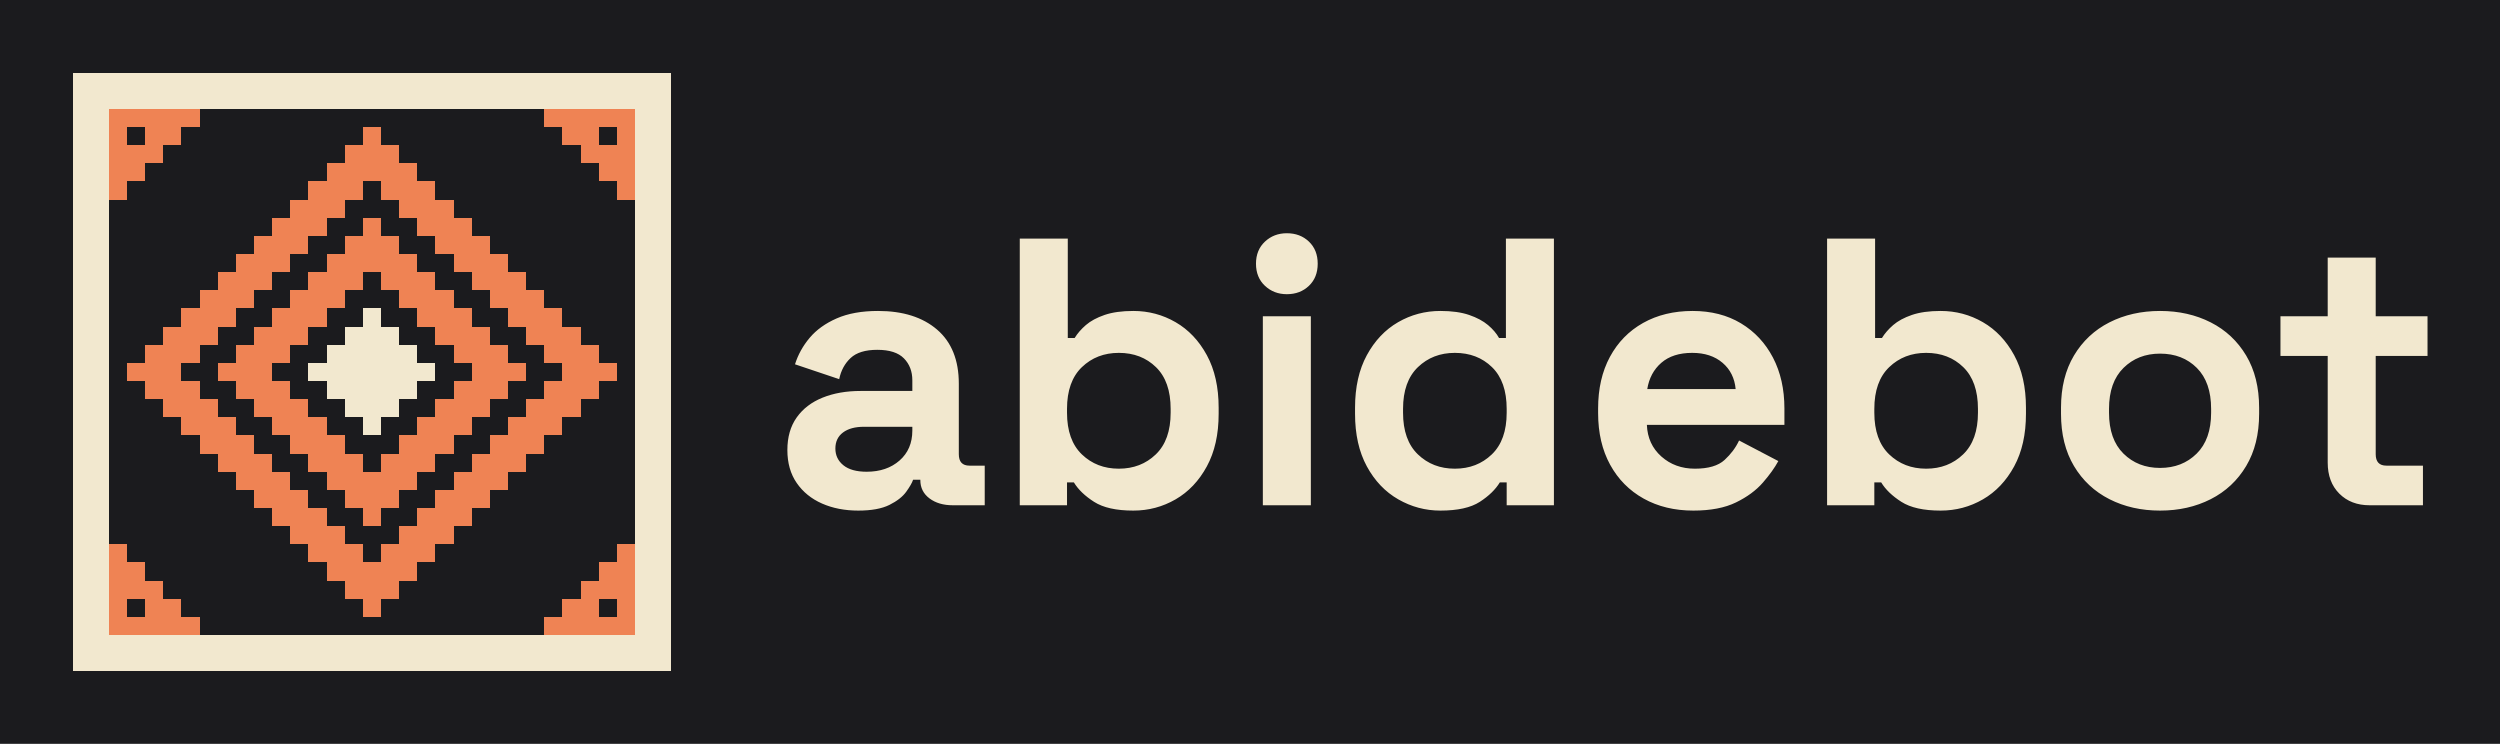
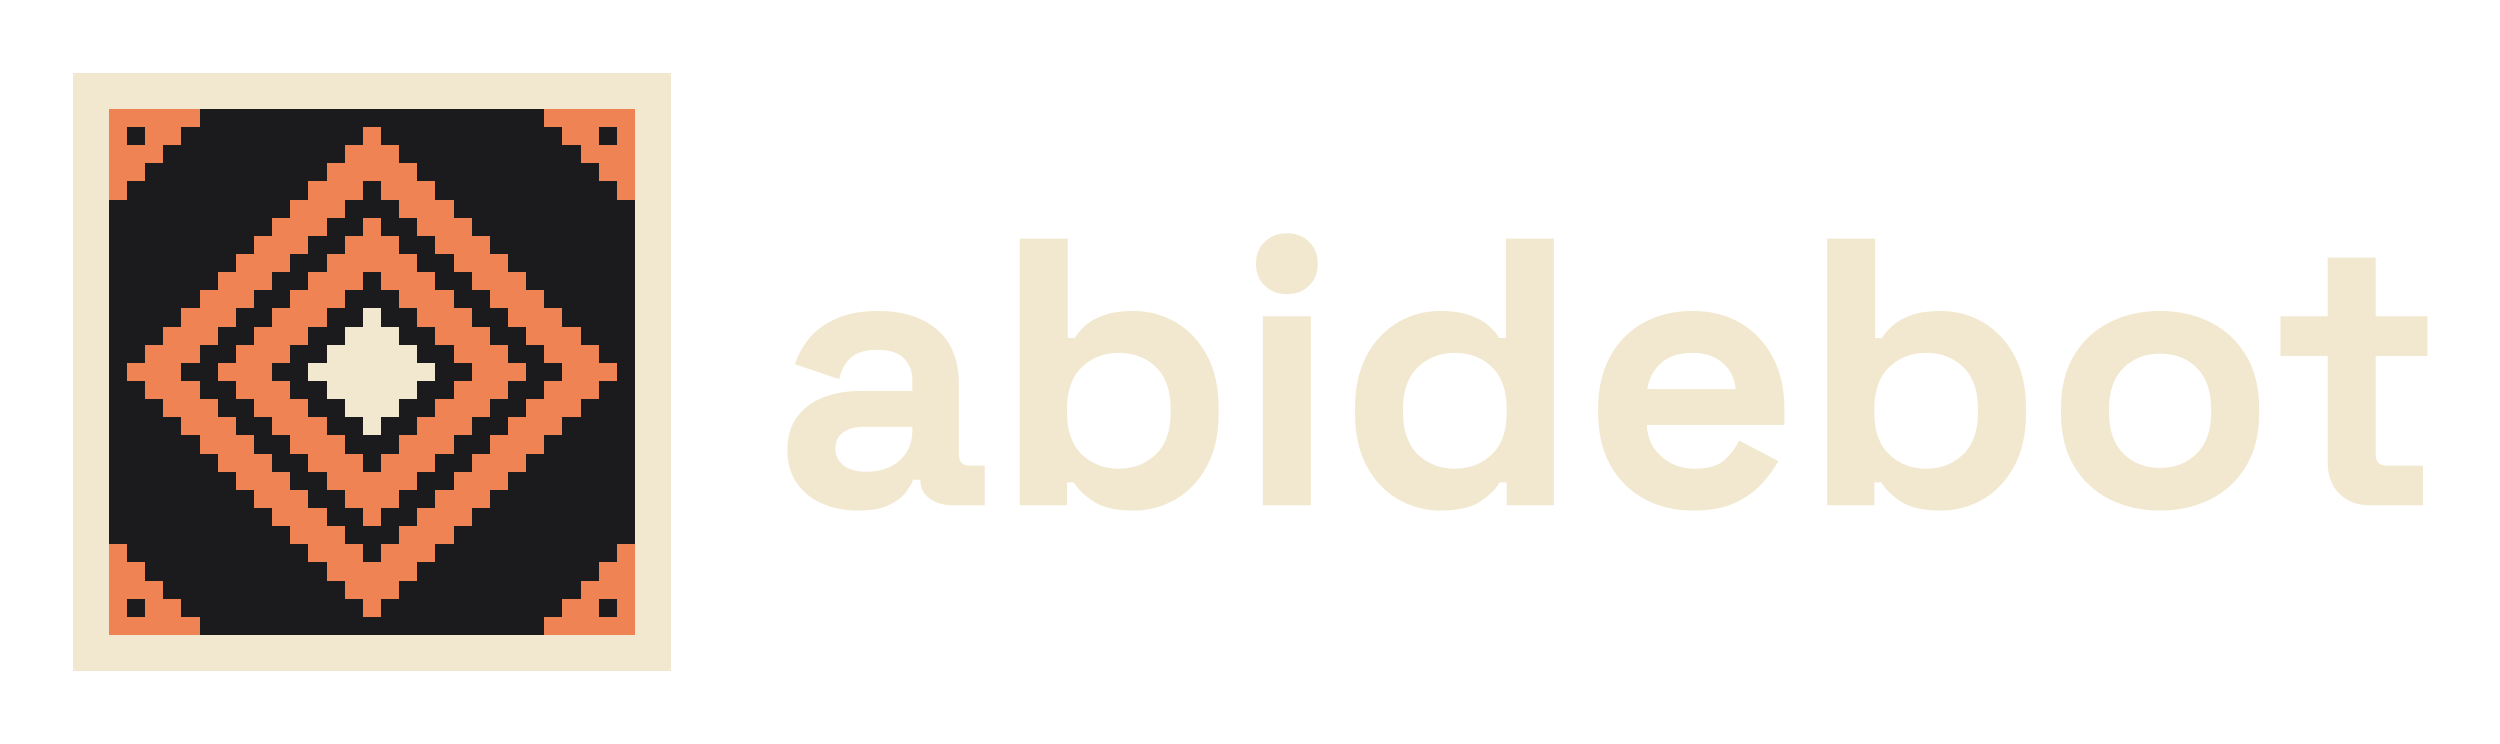
<svg xmlns="http://www.w3.org/2000/svg" viewBox="0 0 1378 410" width="1378" height="410" role="img" aria-label="abidebot">
-   <rect width="1378.05" height="410" fill="#1B1B1E" />
  <g shape-rendering="crispEdges">
    <rect x="40" y="40" width="330" height="330" fill="#1B1B1E" />
    <path fill="#F2E8CF" d="M40 40h330v10h-330zM40 50h330v10h-330zM40 60h20v10h-20zM350 60h20v10h-20zM40 70h20v10h-20zM350 70h20v10h-20zM40 80h20v10h-20zM350 80h20v10h-20zM40 90h20v10h-20zM350 90h20v10h-20zM40 100h20v10h-20zM350 100h20v10h-20zM40 110h20v10h-20zM350 110h20v10h-20zM40 120h20v10h-20zM350 120h20v10h-20zM40 130h20v10h-20zM350 130h20v10h-20zM40 140h20v10h-20zM350 140h20v10h-20zM40 150h20v10h-20zM350 150h20v10h-20zM40 160h20v10h-20zM350 160h20v10h-20zM40 170h20v10h-20zM350 170h20v10h-20zM40 180h20v10h-20zM350 180h20v10h-20zM40 190h20v10h-20zM350 190h20v10h-20zM40 200h20v10h-20zM350 200h20v10h-20zM40 210h20v10h-20zM350 210h20v10h-20zM40 220h20v10h-20zM350 220h20v10h-20zM40 230h20v10h-20zM350 230h20v10h-20zM40 240h20v10h-20zM350 240h20v10h-20zM40 250h20v10h-20zM350 250h20v10h-20zM40 260h20v10h-20zM350 260h20v10h-20zM40 270h20v10h-20zM350 270h20v10h-20zM40 280h20v10h-20zM350 280h20v10h-20zM40 290h20v10h-20zM350 290h20v10h-20zM40 300h20v10h-20zM350 300h20v10h-20zM40 310h20v10h-20zM350 310h20v10h-20zM40 320h20v10h-20zM350 320h20v10h-20zM40 330h20v10h-20zM350 330h20v10h-20zM40 340h20v10h-20zM350 340h20v10h-20zM40 350h330v10h-330zM40 360h330v10h-330z" />
    <path fill="#EF8354" d="M60 60h50v10h-50zM300 60h50v10h-50zM60 70h10v10h-10zM80 70h20v10h-20zM200 70h10v10h-10zM310 70h20v10h-20zM340 70h10v10h-10zM60 80h30v10h-30zM190 80h30v10h-30zM320 80h30v10h-30zM60 90h20v10h-20zM180 90h50v10h-50zM330 90h20v10h-20zM60 100h10v10h-10zM170 100h30v10h-30zM210 100h30v10h-30zM340 100h10v10h-10zM160 110h30v10h-30zM220 110h30v10h-30zM150 120h30v10h-30zM200 120h10v10h-10zM230 120h30v10h-30zM140 130h30v10h-30zM190 130h30v10h-30zM240 130h30v10h-30zM130 140h30v10h-30zM180 140h50v10h-50zM250 140h30v10h-30zM120 150h30v10h-30zM170 150h30v10h-30zM210 150h30v10h-30zM260 150h30v10h-30zM110 160h30v10h-30zM160 160h30v10h-30zM220 160h30v10h-30zM270 160h30v10h-30zM100 170h30v10h-30zM150 170h30v10h-30zM230 170h30v10h-30zM280 170h30v10h-30zM90 180h30v10h-30zM140 180h30v10h-30zM240 180h30v10h-30zM290 180h30v10h-30zM80 190h30v10h-30zM130 190h30v10h-30zM250 190h30v10h-30zM300 190h30v10h-30zM70 200h30v10h-30zM120 200h30v10h-30zM260 200h30v10h-30zM310 200h30v10h-30zM80 210h30v10h-30zM130 210h30v10h-30zM250 210h30v10h-30zM300 210h30v10h-30zM90 220h30v10h-30zM140 220h30v10h-30zM240 220h30v10h-30zM290 220h30v10h-30zM100 230h30v10h-30zM150 230h30v10h-30zM230 230h30v10h-30zM280 230h30v10h-30zM110 240h30v10h-30zM160 240h30v10h-30zM220 240h30v10h-30zM270 240h30v10h-30zM120 250h30v10h-30zM170 250h30v10h-30zM210 250h30v10h-30zM260 250h30v10h-30zM130 260h30v10h-30zM180 260h50v10h-50zM250 260h30v10h-30zM140 270h30v10h-30zM190 270h30v10h-30zM240 270h30v10h-30zM150 280h30v10h-30zM200 280h10v10h-10zM230 280h30v10h-30zM160 290h30v10h-30zM220 290h30v10h-30zM60 300h10v10h-10zM170 300h30v10h-30zM210 300h30v10h-30zM340 300h10v10h-10zM60 310h20v10h-20zM180 310h50v10h-50zM330 310h20v10h-20zM60 320h30v10h-30zM190 320h30v10h-30zM320 320h30v10h-30zM60 330h10v10h-10zM80 330h20v10h-20zM200 330h10v10h-10zM310 330h20v10h-20zM340 330h10v10h-10zM60 340h50v10h-50zM300 340h50v10h-50z" />
    <path fill="#F2E8CF" d="M200 170h10v10h-10zM190 180h30v10h-30zM180 190h50v10h-50zM170 200h70v10h-70zM180 210h50v10h-50zM190 220h30v10h-30zM200 230h10v10h-10z" />
  </g>
  <path fill="#F2E8CF" d="M473.06 281.44Q461.93 281.44 453.11 277.555Q444.29 273.67 439.145 266.215Q434.0 258.76 434.0 248.05Q434.0 237.34 439.145 230.095Q444.29 222.85 453.425 219.175Q462.56 215.5 474.32 215.5H502.88V209.62Q502.88 202.27 498.26 197.545Q493.64 192.82 483.56 192.82Q473.69 192.82 468.86 197.335Q464.03 201.85 462.56 208.99L438.2 200.8Q440.72 192.82 446.285 186.205Q451.85 179.59 461.195 175.495Q470.54 171.4 483.98 171.4Q504.56 171.4 516.53 181.69Q528.5 191.98 528.5 211.51V250.36Q528.5 256.66 534.38 256.66H542.78V278.5H525.14Q517.37 278.5 512.33 274.72Q507.29 270.94 507.29 264.64V264.43H503.3Q502.46 266.95 499.52 271.045Q496.58 275.14 490.28 278.29Q483.98 281.44 473.06 281.44ZM477.68 260.02Q488.81 260.02 495.845 253.825Q502.88 247.63 502.88 237.34V235.24H476.21Q468.86 235.24 464.66 238.39Q460.46 241.54 460.46 247.21Q460.46 252.88 464.87 256.45Q469.28 260.02 477.68 260.02ZM624.68 281.44Q610.61 281.44 603.05 276.61Q595.49 271.78 591.92 265.9H588.14V278.5H562.1V131.5H588.56V186.31H592.34Q594.65 182.53 598.535 179.17Q602.42 175.81 608.825 173.605Q615.23 171.4 624.68 171.4Q637.28 171.4 647.99 177.595Q658.7 183.79 665.21 195.76Q671.72 207.73 671.72 224.74V228.1Q671.72 245.11 665.21 257.08Q658.7 269.05 647.99 275.245Q637.28 281.44 624.68 281.44ZM616.7 258.34Q628.88 258.34 637.07 250.465Q645.26 242.59 645.26 227.47V225.37Q645.26 210.25 637.175 202.375Q629.09 194.5 616.7 194.5Q604.52 194.5 596.33 202.375Q588.14 210.25 588.14 225.37V227.47Q588.14 242.59 596.33 250.465Q604.52 258.34 616.7 258.34ZM696.08 278.5V174.34H722.54V278.5ZM709.31 162.16Q702.17 162.16 697.235 157.54Q692.3 152.92 692.3 145.36Q692.3 137.8 697.235 133.18Q702.17 128.56 709.31 128.56Q716.66 128.56 721.49 133.18Q726.32 137.8 726.32 145.36Q726.32 152.92 721.49 157.54Q716.66 162.16 709.31 162.16ZM793.94 281.44Q781.55 281.44 770.735 275.245Q759.92 269.05 753.41 257.08Q746.9 245.11 746.9 228.1V224.74Q746.9 207.73 753.41 195.76Q759.92 183.79 770.63 177.595Q781.34 171.4 793.94 171.4Q803.39 171.4 809.795 173.605Q816.2 175.81 820.19 179.17Q824.18 182.53 826.28 186.31H830.06V131.5H856.52V278.5H830.48V265.9H826.7Q823.13 271.78 815.675 276.61Q808.22 281.44 793.94 281.44ZM801.92 258.34Q814.1 258.34 822.29 250.465Q830.48 242.59 830.48 227.47V225.37Q830.48 210.25 822.395 202.375Q814.31 194.5 801.92 194.5Q789.74 194.5 781.55 202.375Q773.36 210.25 773.36 225.37V227.47Q773.36 242.59 781.55 250.465Q789.74 258.34 801.92 258.34ZM933.38 281.44Q917.84 281.44 905.975 274.825Q894.11 268.21 887.495 256.135Q880.88 244.06 880.88 227.68V225.16Q880.88 208.78 887.39 196.705Q893.9 184.63 905.66 178.015Q917.42 171.4 932.96 171.4Q948.29 171.4 959.63 178.225Q970.97 185.05 977.27 197.125Q983.57 209.2 983.57 225.16V234.19H907.76Q908.18 244.9 915.74 251.62Q923.3 258.34 934.22 258.34Q945.35 258.34 950.6 253.51Q955.85 248.68 958.58 242.8L980.21 254.14Q977.27 259.6 971.705 266.005Q966.14 272.41 956.9 276.925Q947.66 281.44 933.38 281.44ZM907.97 214.45H956.69Q955.85 205.42 949.445 199.96Q943.04 194.5 932.75 194.5Q922.04 194.5 915.74 199.96Q909.44 205.42 907.97 214.45ZM1069.67 281.44Q1055.6 281.44 1048.04 276.61Q1040.48 271.78 1036.91 265.9H1033.13V278.5H1007.09V131.5H1033.55V186.31H1037.33Q1039.64 182.53 1043.525 179.17Q1047.41 175.81 1053.815 173.605Q1060.22 171.4 1069.67 171.4Q1082.27 171.4 1092.98 177.595Q1103.69 183.79 1110.2 195.76Q1116.71 207.73 1116.71 224.74V228.1Q1116.71 245.11 1110.2 257.08Q1103.69 269.05 1092.98 275.245Q1082.27 281.44 1069.67 281.44ZM1061.69 258.34Q1073.87 258.34 1082.06 250.465Q1090.25 242.59 1090.25 227.47V225.37Q1090.25 210.25 1082.165 202.375Q1074.08 194.5 1061.69 194.5Q1049.51 194.5 1041.32 202.375Q1033.13 210.25 1033.13 225.37V227.47Q1033.13 242.59 1041.32 250.465Q1049.51 258.34 1061.69 258.34ZM1190.63 281.44Q1175.09 281.44 1162.7 275.14Q1150.31 268.84 1143.17 256.87Q1136.03 244.9 1136.03 228.1V224.74Q1136.03 207.94 1143.17 195.97Q1150.31 184.0 1162.7 177.7Q1175.09 171.4 1190.63 171.4Q1206.17 171.4 1218.56 177.7Q1230.95 184.0 1238.09 195.97Q1245.23 207.94 1245.23 224.74V228.1Q1245.23 244.9 1238.09 256.87Q1230.95 268.84 1218.56 275.14Q1206.17 281.44 1190.63 281.44ZM1190.63 257.92Q1202.81 257.92 1210.79 250.045Q1218.77 242.17 1218.77 227.47V225.37Q1218.77 210.67 1210.895 202.795Q1203.02 194.92 1190.63 194.92Q1178.45 194.92 1170.47 202.795Q1162.49 210.67 1162.49 225.37V227.47Q1162.49 242.17 1170.47 250.045Q1178.45 257.92 1190.63 257.92ZM1306.13 278.5Q1295.84 278.5 1289.435 272.095Q1283.03 265.69 1283.03 254.98V196.18H1256.99V174.34H1283.03V142.0H1309.49V174.34H1338.05V196.18H1309.49V250.36Q1309.49 256.66 1315.37 256.66H1335.53V278.5Z" />
</svg>
